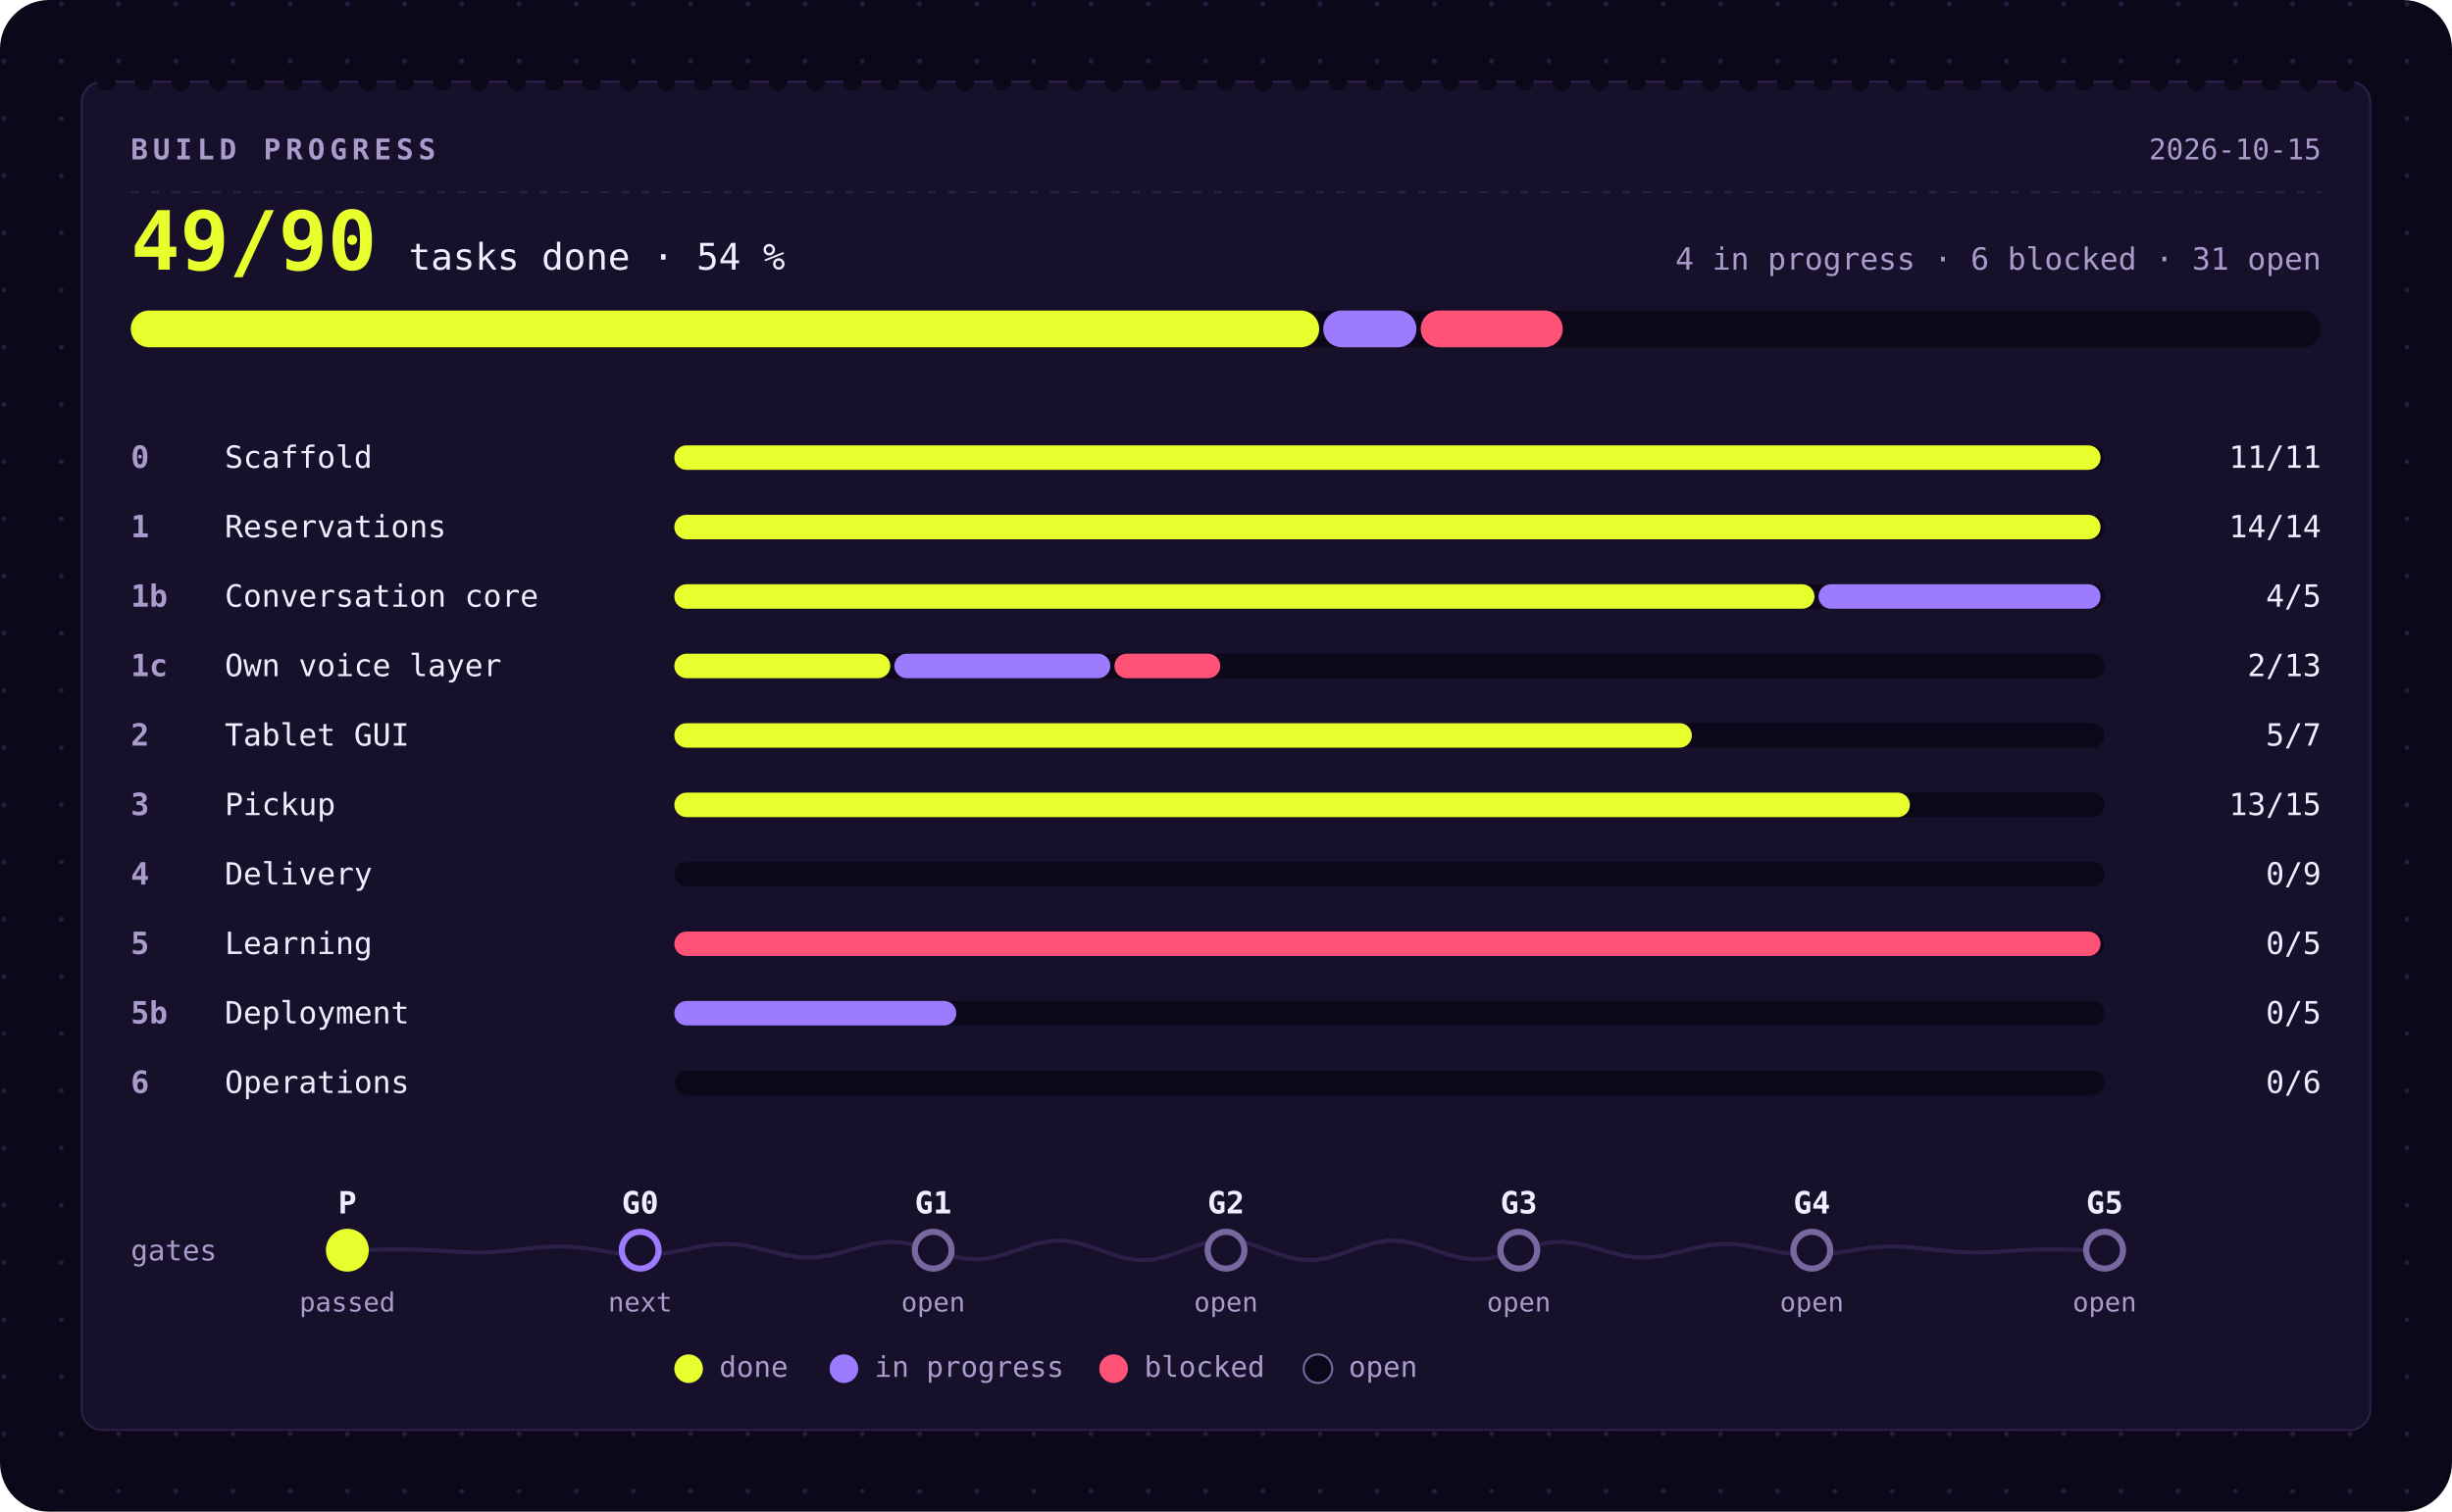
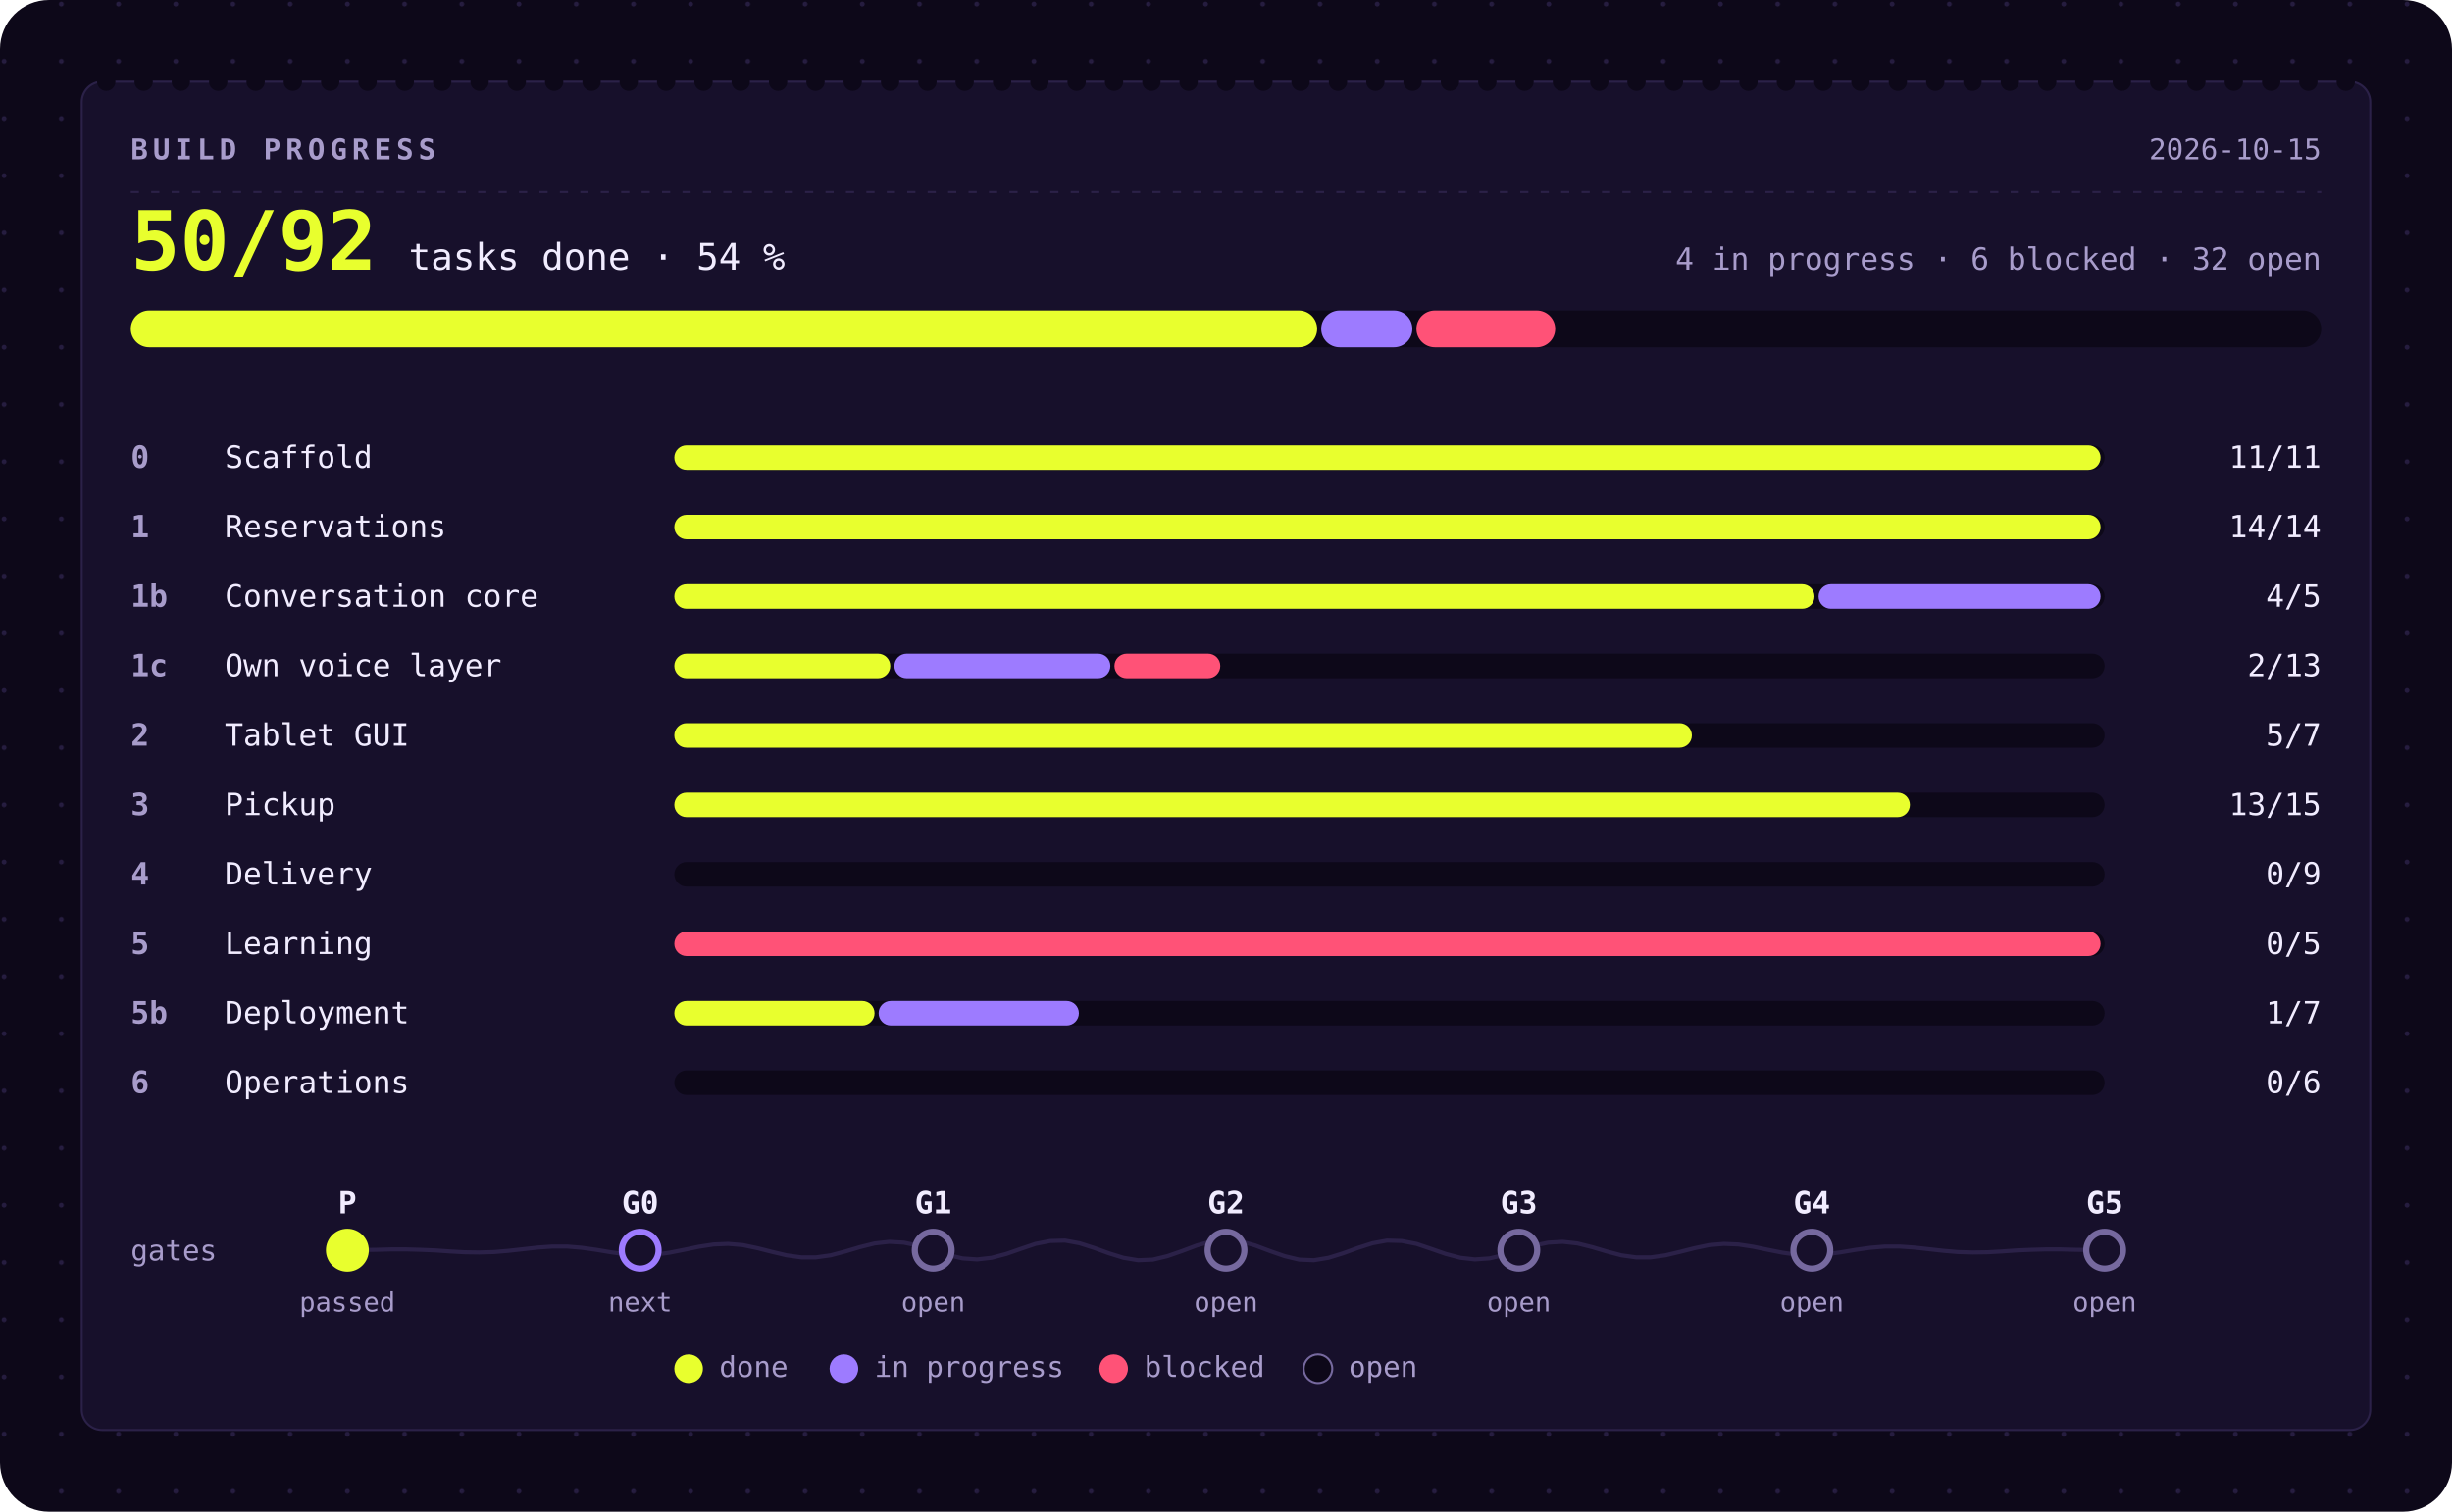
<svg xmlns="http://www.w3.org/2000/svg" width="1200" height="740" viewBox="0 0 1200 740" role="img" aria-labelledby="t d">
  <style>text{font-family:ui-monospace, 'JetBrains Mono', 'SF Mono', Menlo, Consolas, 'DejaVu Sans Mono', monospace}</style>
  <defs>
    <filter id="glow" filterUnits="userSpaceOnUse" x="0" y="0" width="1200" height="740">
      <feGaussianBlur stdDeviation="6" />
    </filter>
    <filter id="soft" filterUnits="userSpaceOnUse" x="0" y="0" width="1200" height="740">
      <feGaussianBlur stdDeviation="2.2" />
    </filter>
  </defs>
  <rect width="1200" height="740" rx="24" fill="#0D0819" />
  <pattern id="dots" width="28" height="28" patternUnits="userSpaceOnUse">
    <circle cx="2" cy="2" r="1.2" fill="#2B2148" />
  </pattern>
  <rect width="1200" height="740" rx="24" fill="url(#dots)" opacity="0.8" />
  <rect x="40" y="40" width="1120" height="660" rx="10" fill="#17102B" stroke="#2B2148" />
  <circle cx="52" cy="40" r="4.5" fill="#0D0819" />
  <circle cx="70.3" cy="40" r="4.5" fill="#0D0819" />
  <circle cx="88.5" cy="40" r="4.5" fill="#0D0819" />
  <circle cx="106.8" cy="40" r="4.5" fill="#0D0819" />
  <circle cx="125.1" cy="40" r="4.5" fill="#0D0819" />
  <circle cx="143.3" cy="40" r="4.5" fill="#0D0819" />
  <circle cx="161.6" cy="40" r="4.5" fill="#0D0819" />
  <circle cx="179.9" cy="40" r="4.5" fill="#0D0819" />
  <circle cx="198.1" cy="40" r="4.5" fill="#0D0819" />
  <circle cx="216.4" cy="40" r="4.5" fill="#0D0819" />
  <circle cx="234.7" cy="40" r="4.5" fill="#0D0819" />
  <circle cx="252.9" cy="40" r="4.5" fill="#0D0819" />
  <circle cx="271.2" cy="40" r="4.5" fill="#0D0819" />
  <circle cx="289.5" cy="40" r="4.5" fill="#0D0819" />
  <circle cx="307.7" cy="40" r="4.5" fill="#0D0819" />
  <circle cx="326" cy="40" r="4.5" fill="#0D0819" />
  <circle cx="344.3" cy="40" r="4.5" fill="#0D0819" />
  <circle cx="362.5" cy="40" r="4.5" fill="#0D0819" />
  <circle cx="380.8" cy="40" r="4.5" fill="#0D0819" />
  <circle cx="399.1" cy="40" r="4.5" fill="#0D0819" />
  <circle cx="417.3" cy="40" r="4.5" fill="#0D0819" />
  <circle cx="435.6" cy="40" r="4.5" fill="#0D0819" />
  <circle cx="453.9" cy="40" r="4.5" fill="#0D0819" />
  <circle cx="472.1" cy="40" r="4.5" fill="#0D0819" />
  <circle cx="490.4" cy="40" r="4.5" fill="#0D0819" />
  <circle cx="508.7" cy="40" r="4.5" fill="#0D0819" />
  <circle cx="526.9" cy="40" r="4.5" fill="#0D0819" />
  <circle cx="545.2" cy="40" r="4.5" fill="#0D0819" />
  <circle cx="563.5" cy="40" r="4.5" fill="#0D0819" />
  <circle cx="581.7" cy="40" r="4.5" fill="#0D0819" />
  <circle cx="600" cy="40" r="4.5" fill="#0D0819" />
  <circle cx="618.3" cy="40" r="4.5" fill="#0D0819" />
  <circle cx="636.5" cy="40" r="4.5" fill="#0D0819" />
  <circle cx="654.8" cy="40" r="4.5" fill="#0D0819" />
  <circle cx="673.1" cy="40" r="4.5" fill="#0D0819" />
  <circle cx="691.3" cy="40" r="4.5" fill="#0D0819" />
  <circle cx="709.6" cy="40" r="4.5" fill="#0D0819" />
  <circle cx="727.9" cy="40" r="4.5" fill="#0D0819" />
  <circle cx="746.1" cy="40" r="4.5" fill="#0D0819" />
  <circle cx="764.4" cy="40" r="4.5" fill="#0D0819" />
  <circle cx="782.7" cy="40" r="4.5" fill="#0D0819" />
  <circle cx="800.9" cy="40" r="4.5" fill="#0D0819" />
  <circle cx="819.2" cy="40" r="4.5" fill="#0D0819" />
  <circle cx="837.5" cy="40" r="4.5" fill="#0D0819" />
  <circle cx="855.7" cy="40" r="4.5" fill="#0D0819" />
  <circle cx="874" cy="40" r="4.5" fill="#0D0819" />
  <circle cx="892.3" cy="40" r="4.5" fill="#0D0819" />
  <circle cx="910.5" cy="40" r="4.5" fill="#0D0819" />
  <circle cx="928.8" cy="40" r="4.5" fill="#0D0819" />
  <circle cx="947.1" cy="40" r="4.5" fill="#0D0819" />
  <circle cx="965.3" cy="40" r="4.5" fill="#0D0819" />
  <circle cx="983.6" cy="40" r="4.5" fill="#0D0819" />
  <circle cx="1001.9" cy="40" r="4.5" fill="#0D0819" />
  <circle cx="1020.1" cy="40" r="4.5" fill="#0D0819" />
  <circle cx="1038.4" cy="40" r="4.5" fill="#0D0819" />
  <circle cx="1056.7" cy="40" r="4.5" fill="#0D0819" />
  <circle cx="1074.9" cy="40" r="4.5" fill="#0D0819" />
  <circle cx="1093.2" cy="40" r="4.5" fill="#0D0819" />
  <circle cx="1111.5" cy="40" r="4.5" fill="#0D0819" />
  <circle cx="1129.7" cy="40" r="4.5" fill="#0D0819" />
  <circle cx="1148" cy="40" r="4.5" fill="#0D0819" />
  <text x="64" y="78" font-size="14" fill="#A89CCB" font-weight="700" letter-spacing="2.4">BUILD PROGRESS</text>
  <text x="1136" y="78" font-size="14" fill="#A89CCB" text-anchor="end">2026-10-15</text>
  <line x1="64" y1="94" x2="1136" y2="94" stroke="#2B2148" stroke-dasharray="4 6" />
-   <text x="64" y="132" font-size="40" fill="#E8FF2E" font-weight="700">49/90</text>
+   <text x="64" y="132" font-size="40" fill="#E8FF2E" font-weight="700">50/92</text>
  <text x="200" y="132" font-size="18" fill="#F1ECFF">tasks done · 54 %</text>
-   <text x="1136" y="132" font-size="15" fill="#A89CCB" text-anchor="end">4 in progress · 6 blocked · 31 open</text>
+   <text x="1136" y="132" font-size="15" fill="#A89CCB" text-anchor="end">4 in progress · 6 blocked · 32 open</text>
  <rect x="64" y="152" width="1072" height="18" rx="9" fill="#0D0819" />
-   <rect x="64" y="152" width="581.6" height="18" rx="9" fill="#E8FF2E" />
-   <rect x="647.6" y="152" width="45.6" height="18" rx="9" fill="#9D7BFF" />
-   <rect x="695.3" y="152" width="69.5" height="18" rx="9" fill="#FF5277" />
+   <rect x="64" y="152" width="580.6" height="18" rx="9" fill="#E8FF2E" />
+   <rect x="646.6" y="152" width="44.6" height="18" rx="9" fill="#9D7BFF" />
+   <rect x="693.2" y="152" width="67.9" height="18" rx="9" fill="#FF5277" />
  <text x="64" y="229" font-size="15" fill="#A89CCB" font-weight="700">0</text>
  <text x="110" y="229" font-size="15" fill="#F1ECFF">Scaffold</text>
  <rect x="330" y="218" width="700" height="12" rx="6" fill="#0D0819" />
  <rect x="330" y="218" width="698" height="12" rx="6" fill="#E8FF2E" />
  <text x="1136" y="229" font-size="15" fill="#F1ECFF" text-anchor="end">11/11</text>
  <text x="64" y="263" font-size="15" fill="#A89CCB" font-weight="700">1</text>
  <text x="110" y="263" font-size="15" fill="#F1ECFF">Reservations</text>
  <rect x="330" y="252" width="700" height="12" rx="6" fill="#0D0819" />
  <rect x="330" y="252" width="698" height="12" rx="6" fill="#E8FF2E" />
  <text x="1136" y="263" font-size="15" fill="#F1ECFF" text-anchor="end">14/14</text>
  <text x="64" y="297" font-size="15" fill="#A89CCB" font-weight="700">1b</text>
  <text x="110" y="297" font-size="15" fill="#F1ECFF">Conversation core</text>
  <rect x="330" y="286" width="700" height="12" rx="6" fill="#0D0819" />
  <rect x="330" y="286" width="558" height="12" rx="6" fill="#E8FF2E" />
  <rect x="890" y="286" width="138" height="12" rx="6" fill="#9D7BFF" />
  <text x="1136" y="297" font-size="15" fill="#F1ECFF" text-anchor="end">4/5</text>
  <text x="64" y="331" font-size="15" fill="#A89CCB" font-weight="700">1c</text>
  <text x="110" y="331" font-size="15" fill="#F1ECFF">Own voice layer</text>
  <rect x="330" y="320" width="700" height="12" rx="6" fill="#0D0819" />
  <rect x="330" y="320" width="105.7" height="12" rx="6" fill="#E8FF2E" />
  <rect x="437.7" y="320" width="105.7" height="12" rx="6" fill="#9D7BFF" />
  <rect x="545.4" y="320" width="51.8" height="12" rx="6" fill="#FF5277" />
  <text x="1136" y="331" font-size="15" fill="#F1ECFF" text-anchor="end">2/13</text>
  <text x="64" y="365" font-size="15" fill="#A89CCB" font-weight="700">2</text>
  <text x="110" y="365" font-size="15" fill="#F1ECFF">Tablet GUI</text>
  <rect x="330" y="354" width="700" height="12" rx="6" fill="#0D0819" />
  <rect x="330" y="354" width="498" height="12" rx="6" fill="#E8FF2E" />
  <text x="1136" y="365" font-size="15" fill="#F1ECFF" text-anchor="end">5/7</text>
  <text x="64" y="399" font-size="15" fill="#A89CCB" font-weight="700">3</text>
  <text x="110" y="399" font-size="15" fill="#F1ECFF">Pickup</text>
  <rect x="330" y="388" width="700" height="12" rx="6" fill="#0D0819" />
  <rect x="330" y="388" width="604.7" height="12" rx="6" fill="#E8FF2E" />
  <text x="1136" y="399" font-size="15" fill="#F1ECFF" text-anchor="end">13/15</text>
  <text x="64" y="433" font-size="15" fill="#A89CCB" font-weight="700">4</text>
  <text x="110" y="433" font-size="15" fill="#F1ECFF">Delivery</text>
  <rect x="330" y="422" width="700" height="12" rx="6" fill="#0D0819" />
  <text x="1136" y="433" font-size="15" fill="#F1ECFF" text-anchor="end">0/9</text>
  <text x="64" y="467" font-size="15" fill="#A89CCB" font-weight="700">5</text>
  <text x="110" y="467" font-size="15" fill="#F1ECFF">Learning</text>
  <rect x="330" y="456" width="700" height="12" rx="6" fill="#0D0819" />
  <rect x="330" y="456" width="698" height="12" rx="6" fill="#FF5277" />
  <text x="1136" y="467" font-size="15" fill="#F1ECFF" text-anchor="end">0/5</text>
  <text x="64" y="501" font-size="15" fill="#A89CCB" font-weight="700">5b</text>
  <text x="110" y="501" font-size="15" fill="#F1ECFF">Deployment</text>
  <rect x="330" y="490" width="700" height="12" rx="6" fill="#0D0819" />
-   <rect x="330" y="490" width="138" height="12" rx="6" fill="#9D7BFF" />
-   <text x="1136" y="501" font-size="15" fill="#F1ECFF" text-anchor="end">0/5</text>
+   <rect x="330" y="490" width="98" height="12" rx="6" fill="#E8FF2E" />
+   <rect x="430" y="490" width="98" height="12" rx="6" fill="#9D7BFF" />
+   <text x="1136" y="501" font-size="15" fill="#F1ECFF" text-anchor="end">1/7</text>
  <text x="64" y="535" font-size="15" fill="#A89CCB" font-weight="700">6</text>
  <text x="110" y="535" font-size="15" fill="#F1ECFF">Operations</text>
  <rect x="330" y="524" width="700" height="12" rx="6" fill="#0D0819" />
  <text x="1136" y="535" font-size="15" fill="#F1ECFF" text-anchor="end">0/6</text>
  <path d="M170 612 L177.2 611.9 L184.3 611.8 L191.5 611.6 L198.7 611.6 L205.8 611.8 L213 612.1 L220.2 612.6 L227.3 613 L234.5 613.1 L241.7 612.9 L248.8 612.3 L256 611.5 L263.2 610.7 L270.3 610.2 L277.5 610.2 L284.7 610.8 L291.8 611.8 L299 613 L306.2 614 L313.3 614.5 L320.5 614.2 L327.7 613.2 L334.8 611.8 L342 610.3 L349.2 609.2 L356.3 608.9 L363.5 609.5 L370.7 611 L377.8 612.8 L385 614.5 L392.2 615.5 L399.3 615.5 L406.5 614.5 L413.7 612.6 L420.8 610.5 L428 608.7 L435.2 607.9 L442.3 608.3 L449.5 609.8 L456.7 612 L463.8 614.3 L471 616 L478.2 616.5 L485.3 615.7 L492.5 613.8 L499.7 611.3 L506.8 608.9 L514 607.5 L521.2 607.3 L528.3 608.6 L535.5 610.9 L542.7 613.5 L549.8 615.7 L557 616.9 L564.2 616.6 L571.3 614.9 L578.5 612.4 L585.7 609.7 L592.8 607.7 L600 607 L607.2 607.7 L614.3 609.7 L621.5 612.4 L628.7 614.9 L635.8 616.6 L643 616.9 L650.2 615.7 L657.3 613.5 L664.5 610.9 L671.7 608.6 L678.8 607.3 L686 607.5 L693.2 608.9 L700.3 611.3 L707.5 613.8 L714.7 615.7 L721.8 616.5 L729 616 L736.2 614.3 L743.3 612 L750.5 609.8 L757.7 608.3 L764.8 607.9 L772 608.7 L779.2 610.5 L786.3 612.6 L793.5 614.5 L800.7 615.5 L807.8 615.5 L815 614.5 L822.2 612.8 L829.3 611 L836.5 609.5 L843.7 608.9 L850.8 609.2 L858 610.3 L865.2 611.8 L872.3 613.2 L879.5 614.2 L886.7 614.5 L893.8 614 L901 613 L908.2 611.8 L915.3 610.8 L922.5 610.2 L929.7 610.2 L936.8 610.7 L944 611.5 L951.2 612.3 L958.3 612.9 L965.5 613.1 L972.7 613 L979.8 612.6 L987 612.1 L994.2 611.8 L1001.3 611.6 L1008.5 611.6 L1015.7 611.8 L1022.8 611.9 L1030 612" fill="none" stroke="#2B2148" stroke-width="2" />
  <circle cx="170" cy="612" r="9" fill="#E8FF2E" stroke="#E8FF2E" stroke-width="3" />
  <text x="170" y="594" font-size="15" fill="#F1ECFF" text-anchor="middle" font-weight="700">P</text>
  <text x="170" y="642" font-size="13" fill="#A89CCB" text-anchor="middle">passed</text>
  <circle cx="313.3" cy="612" r="9" fill="#17102B" stroke="#9D7BFF" stroke-width="3" />
  <text x="313.3" y="594" font-size="15" fill="#F1ECFF" text-anchor="middle" font-weight="700">G0</text>
  <text x="313.3" y="642" font-size="13" fill="#A89CCB" text-anchor="middle">next</text>
  <circle cx="456.7" cy="612" r="9" fill="#17102B" stroke="#76699F" stroke-width="3" />
  <text x="456.7" y="594" font-size="15" fill="#F1ECFF" text-anchor="middle" font-weight="700">G1</text>
  <text x="456.7" y="642" font-size="13" fill="#A89CCB" text-anchor="middle">open</text>
  <circle cx="600" cy="612" r="9" fill="#17102B" stroke="#76699F" stroke-width="3" />
  <text x="600" y="594" font-size="15" fill="#F1ECFF" text-anchor="middle" font-weight="700">G2</text>
  <text x="600" y="642" font-size="13" fill="#A89CCB" text-anchor="middle">open</text>
  <circle cx="743.3" cy="612" r="9" fill="#17102B" stroke="#76699F" stroke-width="3" />
  <text x="743.3" y="594" font-size="15" fill="#F1ECFF" text-anchor="middle" font-weight="700">G3</text>
  <text x="743.3" y="642" font-size="13" fill="#A89CCB" text-anchor="middle">open</text>
  <circle cx="886.7" cy="612" r="9" fill="#17102B" stroke="#76699F" stroke-width="3" />
  <text x="886.7" y="594" font-size="15" fill="#F1ECFF" text-anchor="middle" font-weight="700">G4</text>
  <text x="886.7" y="642" font-size="13" fill="#A89CCB" text-anchor="middle">open</text>
  <circle cx="1030" cy="612" r="9" fill="#17102B" stroke="#76699F" stroke-width="3" />
  <text x="1030" y="594" font-size="15" fill="#F1ECFF" text-anchor="middle" font-weight="700">G5</text>
  <text x="1030" y="642" font-size="13" fill="#A89CCB" text-anchor="middle">open</text>
  <text x="64" y="617" font-size="14" fill="#A89CCB">gates</text>
  <rect x="330" y="663" width="14" height="14" rx="7" fill="#E8FF2E" />
  <text x="352" y="674" font-size="14" fill="#A89CCB">done</text>
  <rect x="406" y="663" width="14" height="14" rx="7" fill="#9D7BFF" />
  <text x="428" y="674" font-size="14" fill="#A89CCB">in progress</text>
  <rect x="538" y="663" width="14" height="14" rx="7" fill="#FF5277" />
  <text x="560" y="674" font-size="14" fill="#A89CCB">blocked</text>
  <rect x="638" y="663" width="14" height="14" rx="7" fill="#0D0819" stroke="#76699F" />
  <text x="660" y="674" font-size="14" fill="#A89CCB">open</text>
</svg>
